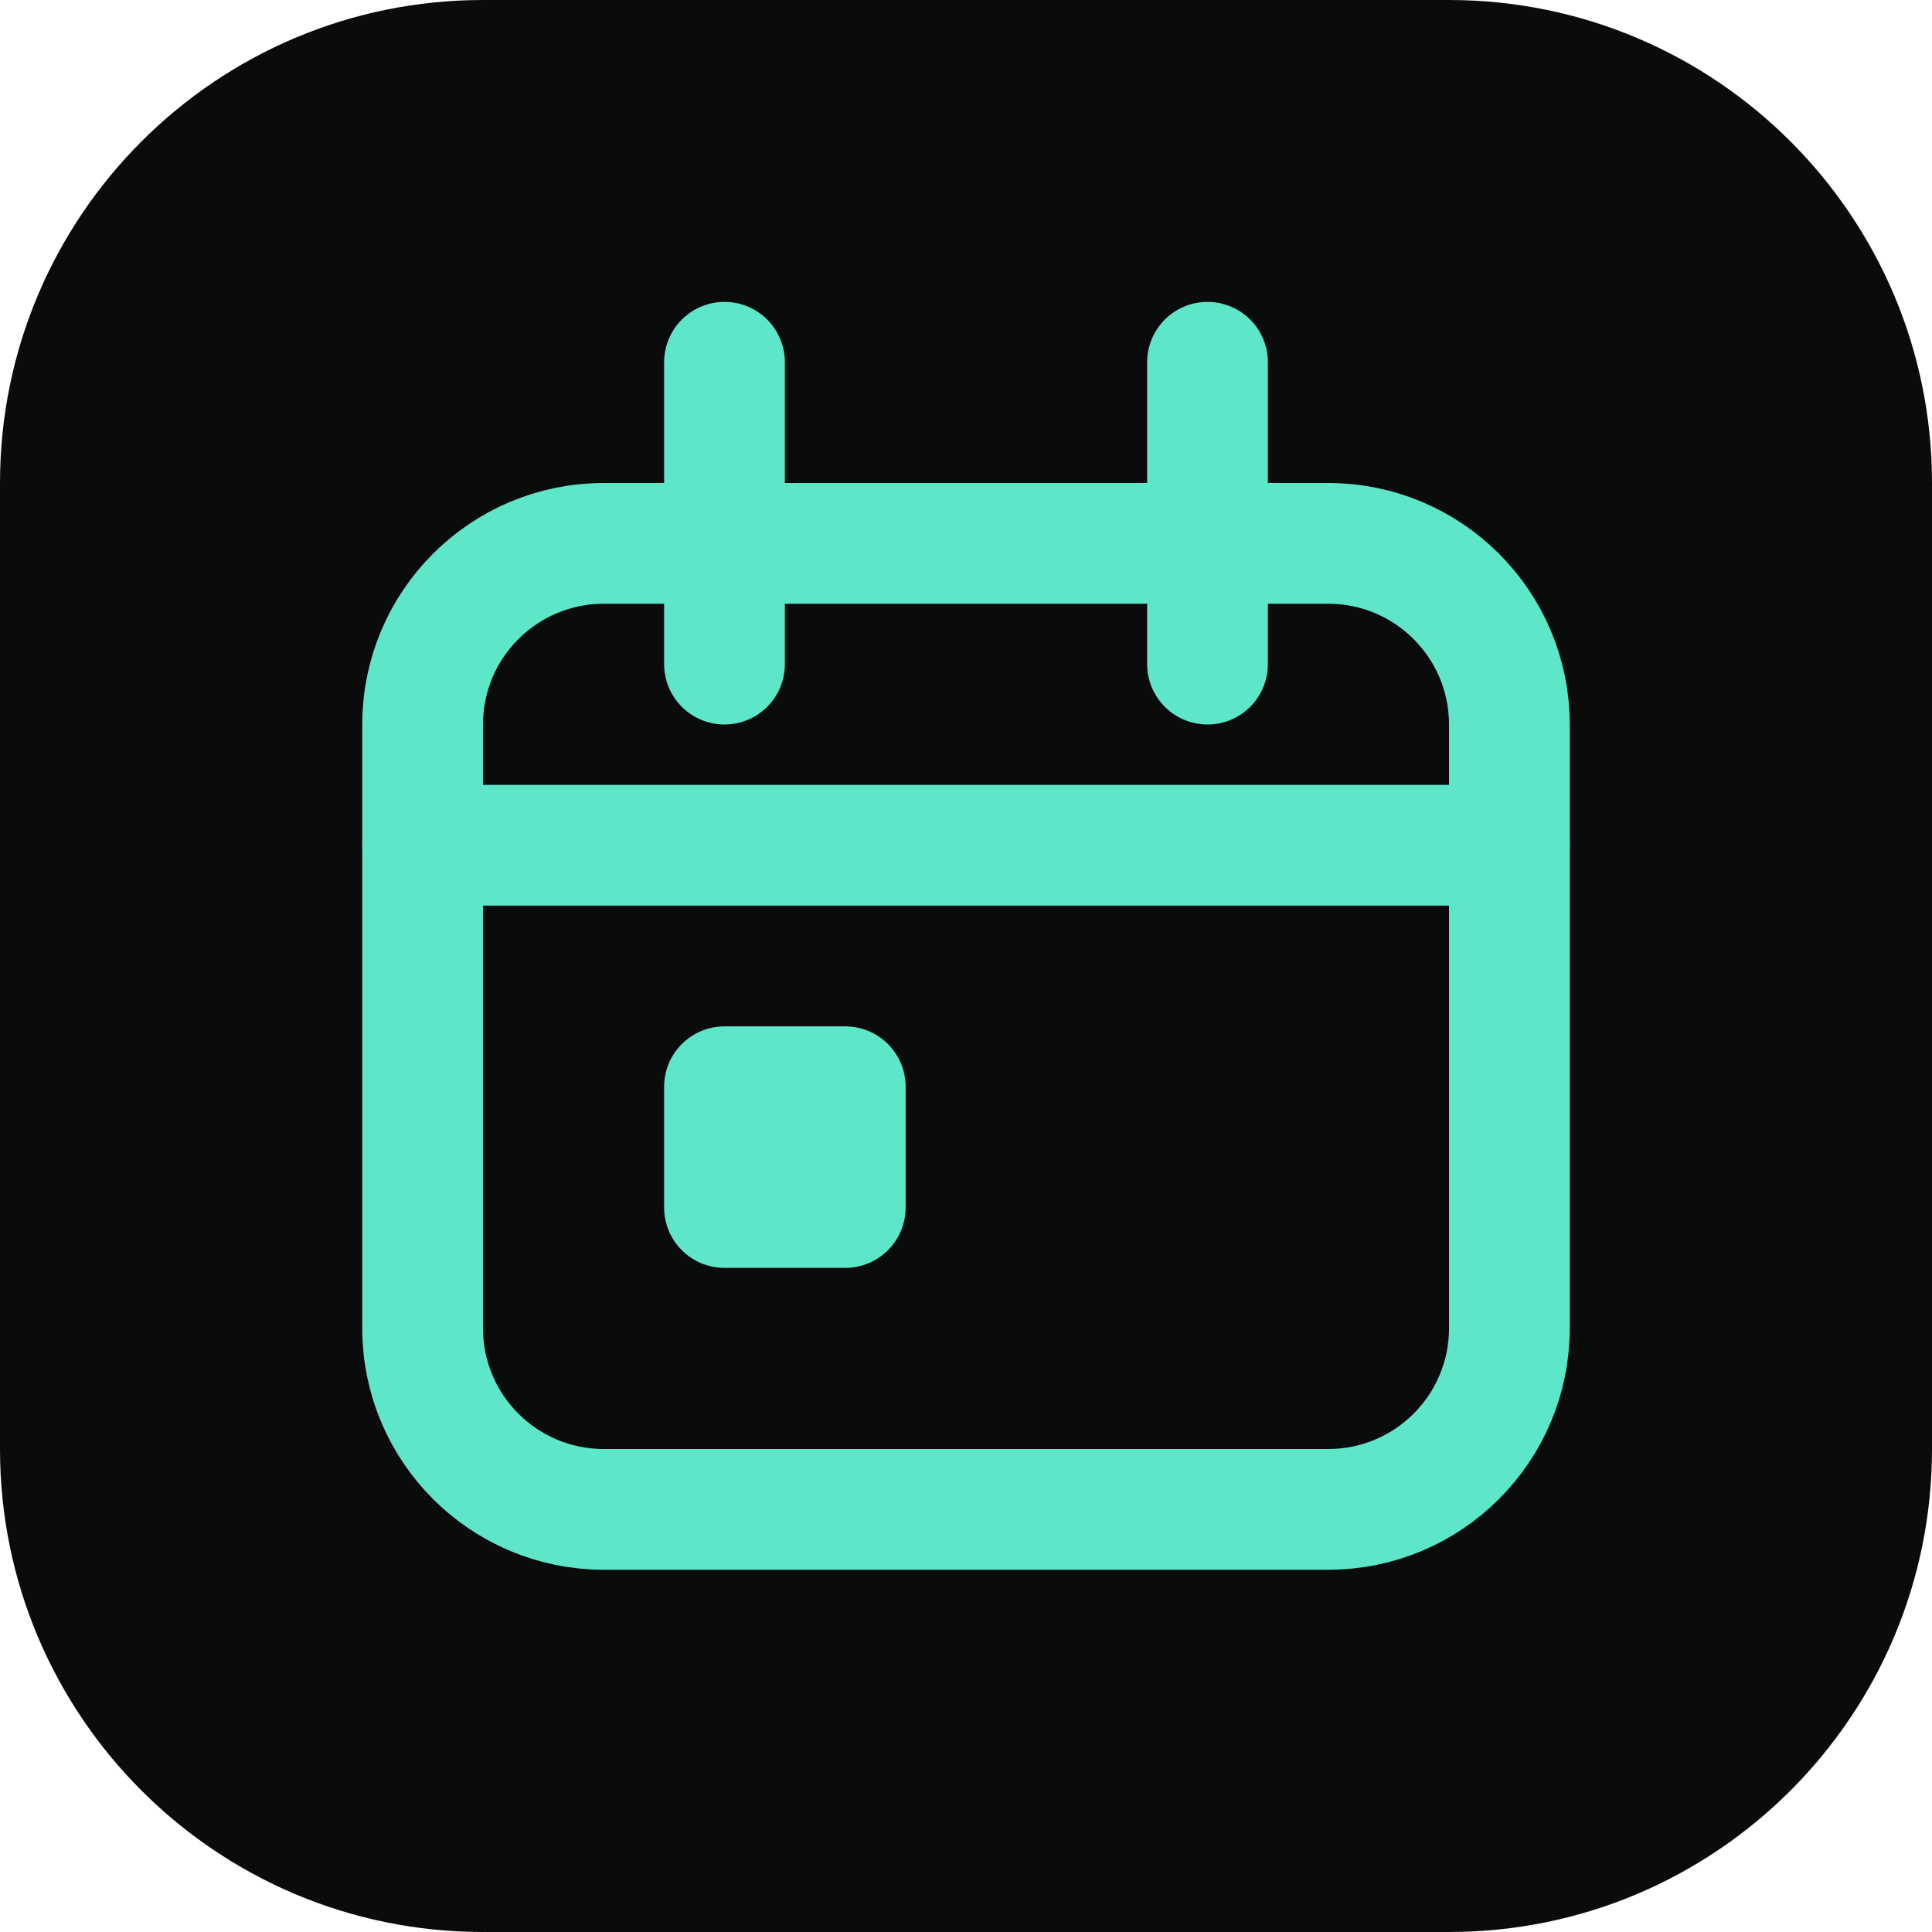
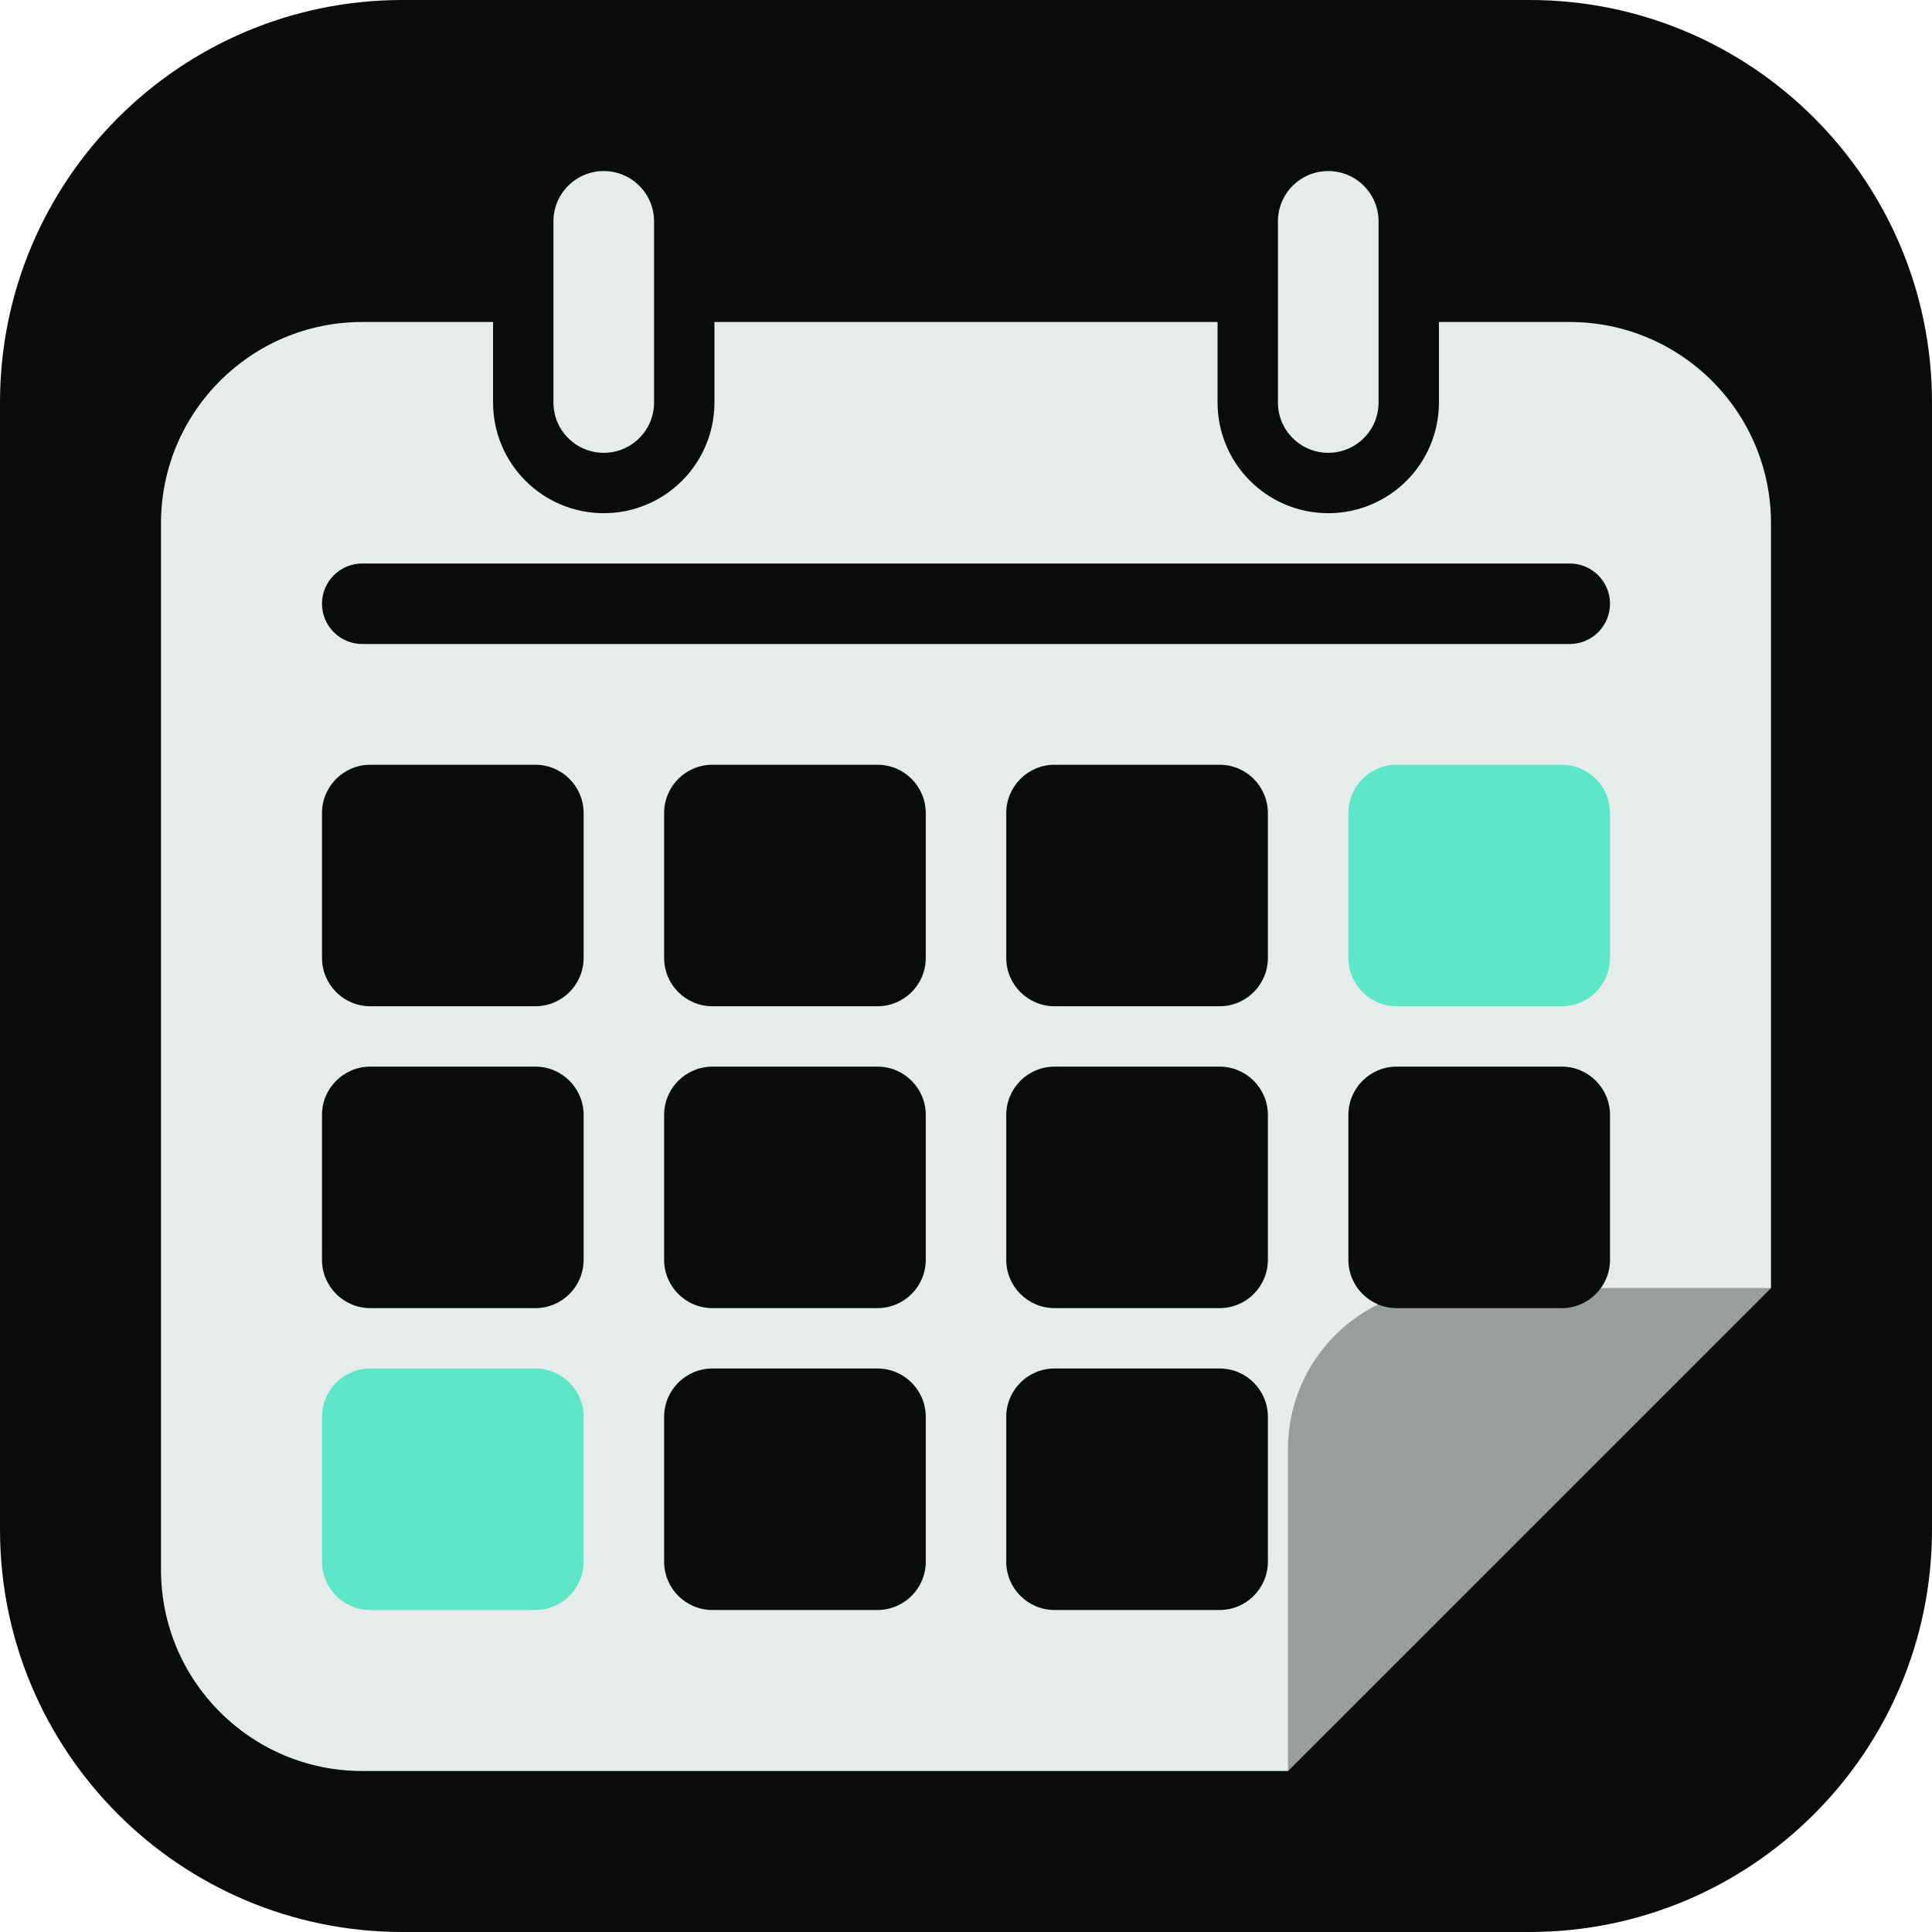
- <svg xmlns="http://www.w3.org/2000/svg" viewBox="0 0 32 32">
-   <rect width="32" height="32" rx="8" fill="#090c0b" />
-   <rect x="7" y="9" width="18" height="16" rx="3" fill="none" stroke="#5ee6c8" stroke-width="2" />
-   <path d="M7 14h18M12 6v5M20 6v5" stroke="#5ee6c8" stroke-width="2" stroke-linecap="round" />
-   <rect x="11" y="17" width="4" height="4" rx="1" fill="#5ee6c8" />
+ <svg xmlns="http://www.w3.org/2000/svg" viewBox="0 0 48 48">
+   <rect width="48" height="48" rx="10" fill="#090c0b" />
+   <path d="M9 8h30a5 5 0 0 1 5 5v19L32 44H9a5 5 0 0 1-5-5V13a5 5 0 0 1 5-5Z" fill="#e6ecea" />
+   <path d="M44 32h-8a4 4 0 0 0-4 4v8Z" fill="#090c0b" opacity="0.35" />
+   <rect x="8" y="14" width="32" height="2" rx="1" fill="#090c0b" />
+   <rect x="13" y="3.5" width="4" height="8.5" rx="2" fill="#e6ecea" stroke="#090c0b" stroke-width="1.5" />
+   <rect x="31" y="3.5" width="4" height="8.5" rx="2" fill="#e6ecea" stroke="#090c0b" stroke-width="1.5" />
+   <g fill="#090c0b">
+     <rect x="8" y="19" width="6.5" height="6" rx="1.2" />
+     <rect x="16.5" y="19" width="6.5" height="6" rx="1.2" />
+     <rect x="25" y="19" width="6.5" height="6" rx="1.2" />
+     <rect x="8" y="26.5" width="6.5" height="6" rx="1.2" />
+     <rect x="16.5" y="26.5" width="6.5" height="6" rx="1.2" />
+     <rect x="25" y="26.5" width="6.5" height="6" rx="1.2" />
+     <rect x="33.5" y="26.5" width="6.5" height="6" rx="1.2" />
+     <rect x="16.5" y="34" width="6.5" height="6" rx="1.2" />
+     <rect x="25" y="34" width="6.5" height="6" rx="1.2" />
+   </g>
+   <g fill="#5ee6c8">
+     <rect x="33.5" y="19" width="6.5" height="6" rx="1.2" />
+     <rect x="8" y="34" width="6.5" height="6" rx="1.2" />
+   </g>
</svg>
